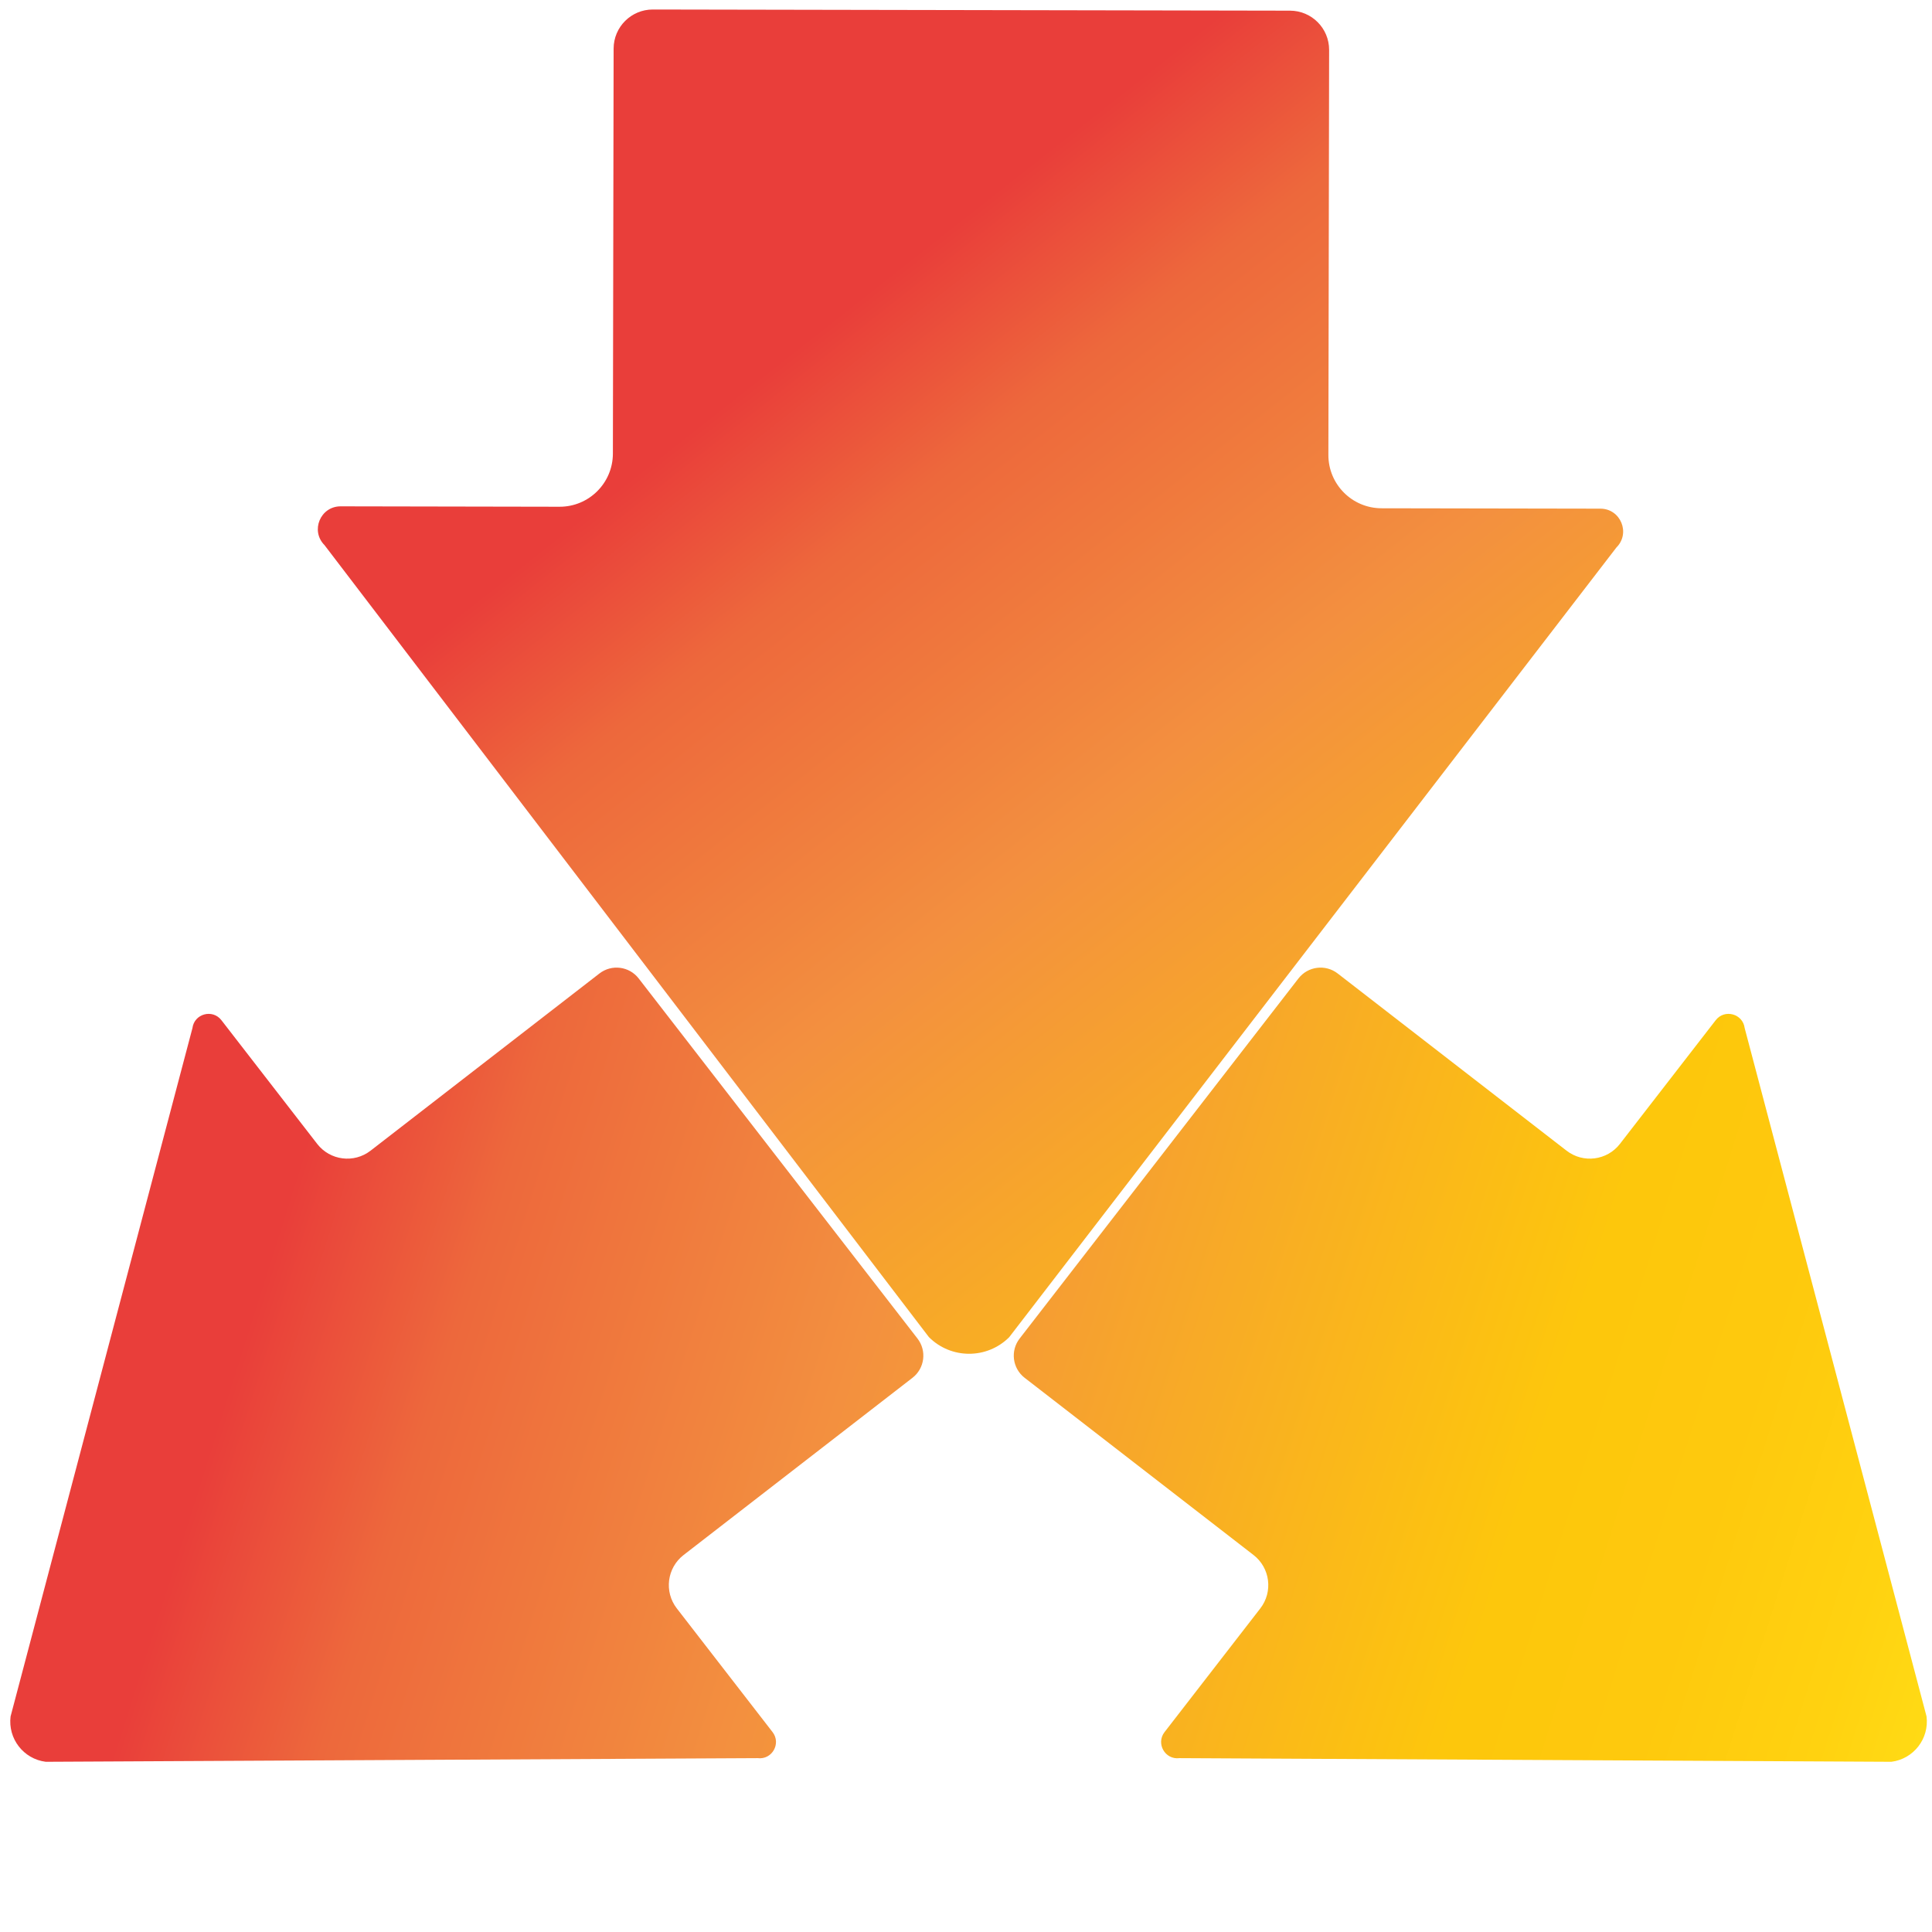
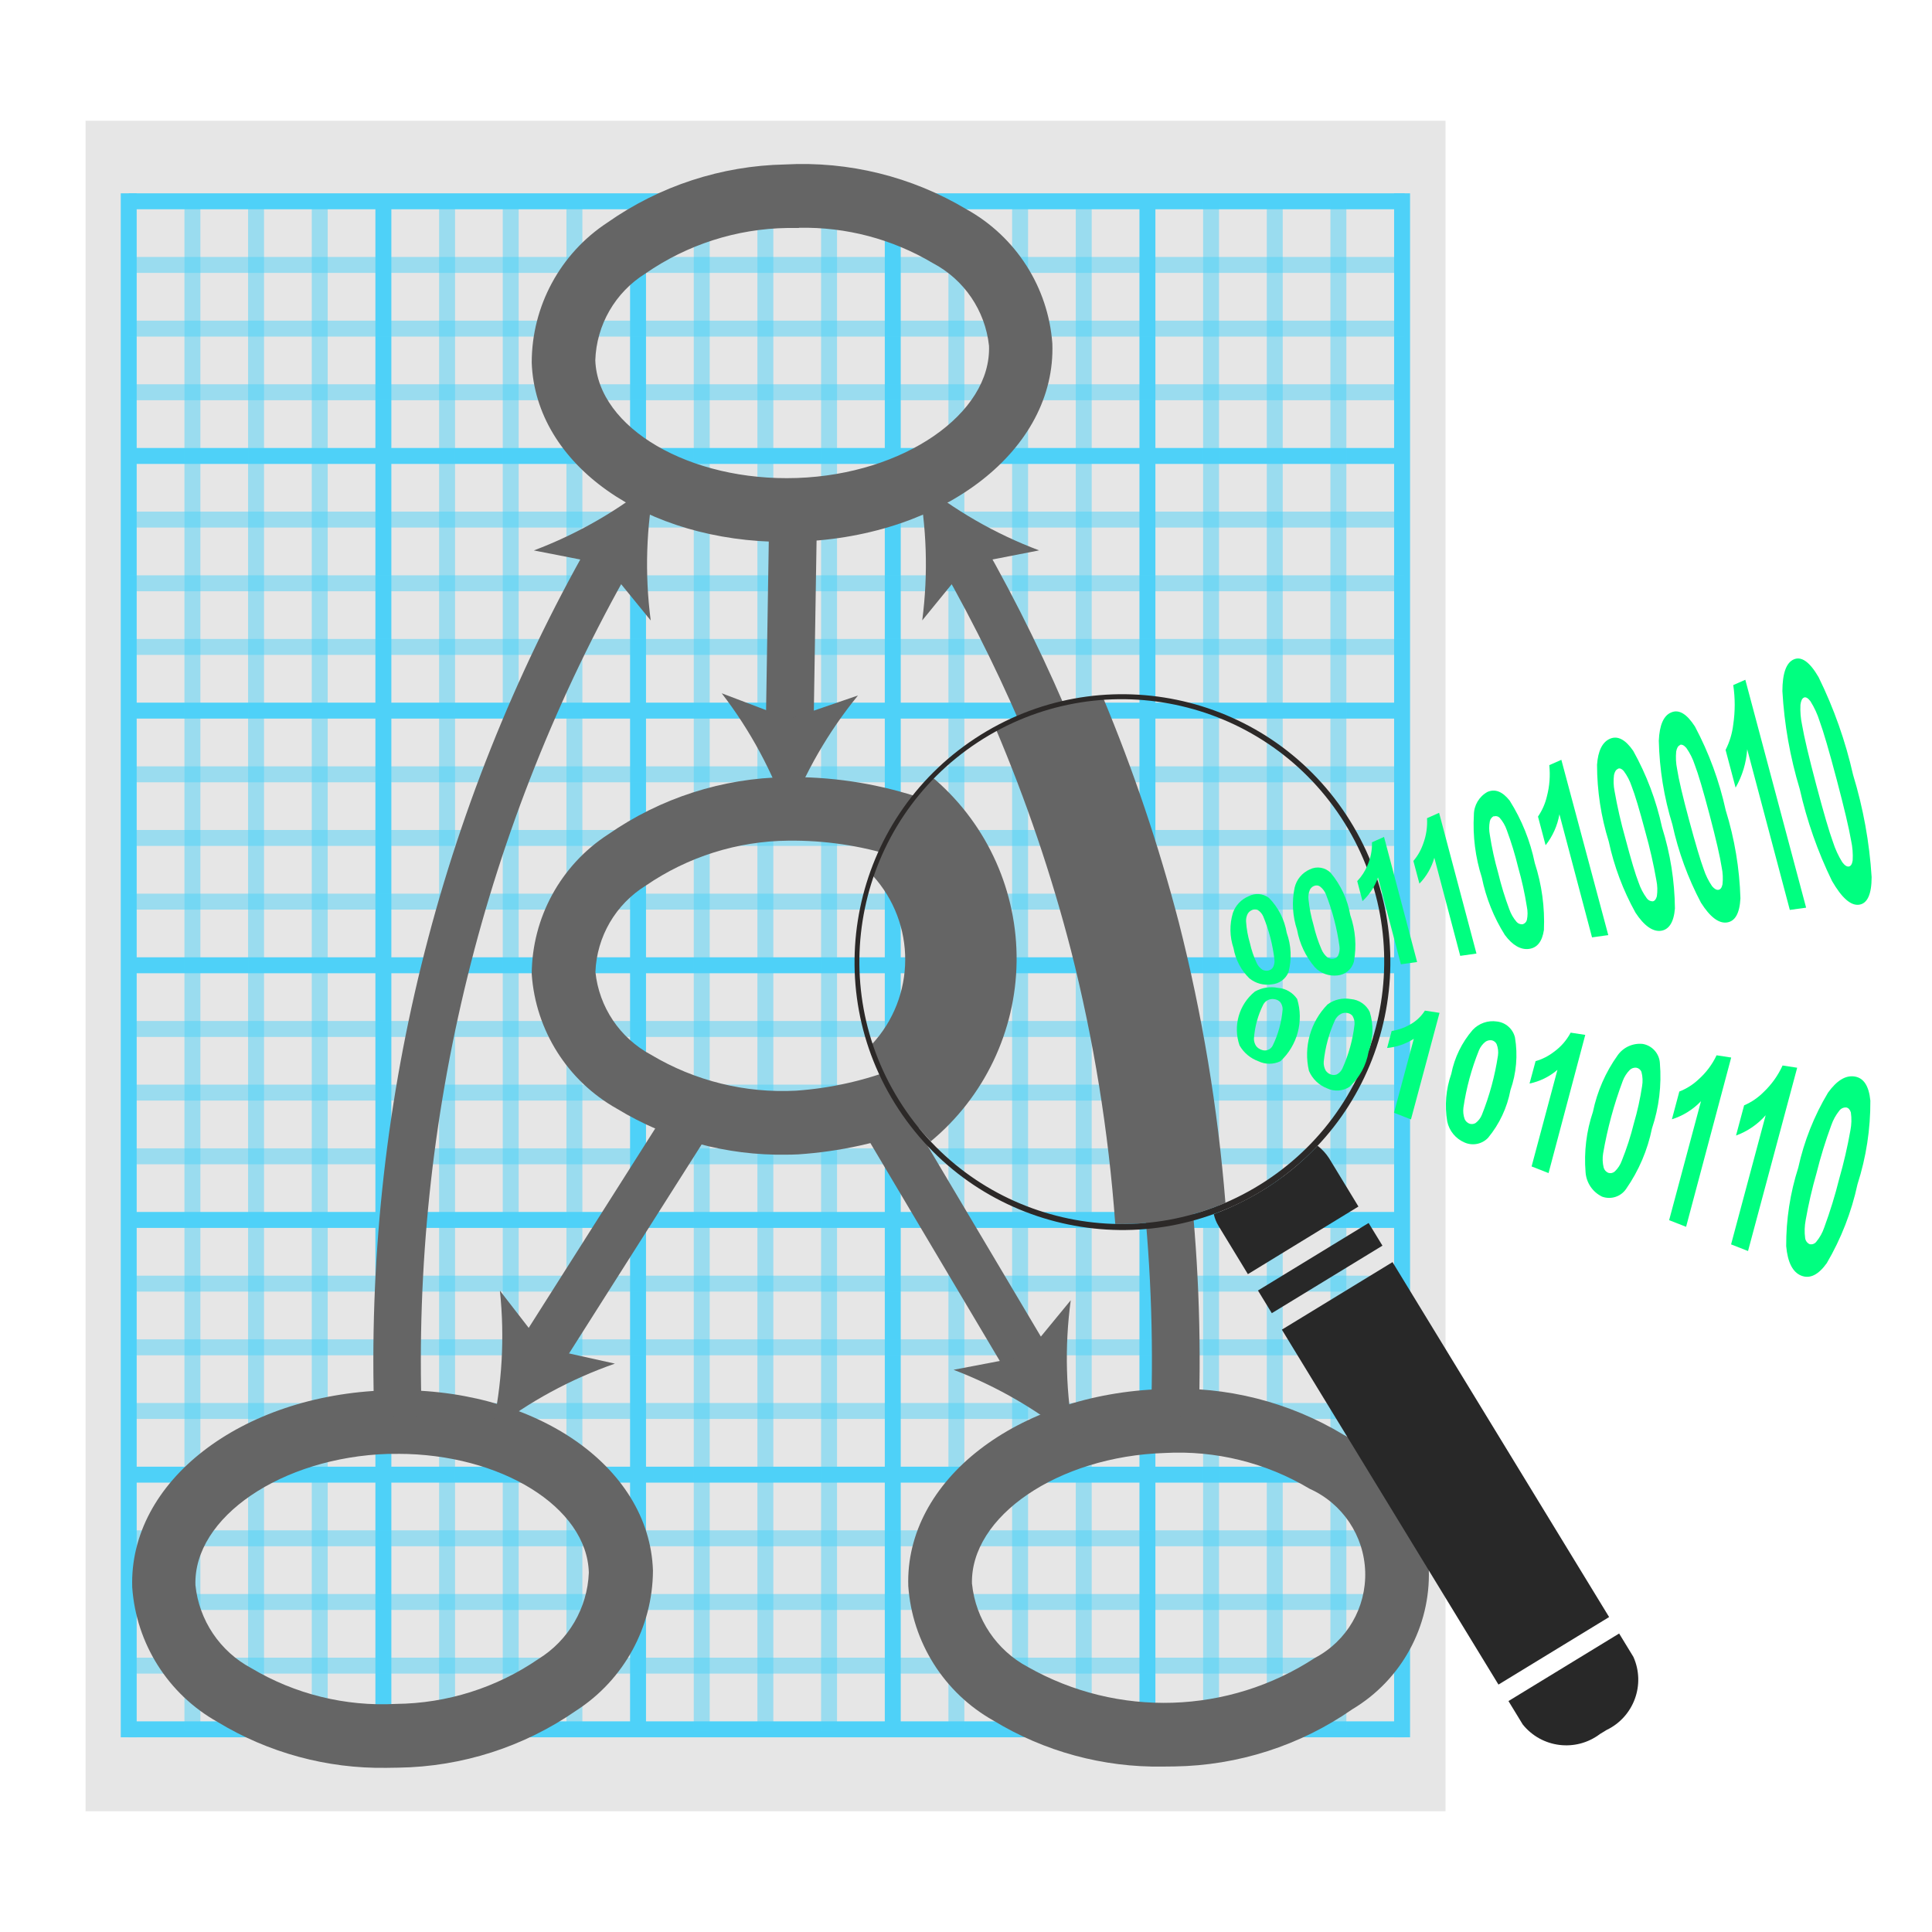
- <svg xmlns="http://www.w3.org/2000/svg" xmlns:xlink="http://www.w3.org/1999/xlink" version="1.1" id="Layer_1" x="0px" y="0px" width="100px" height="100px" viewBox="0 0 100 100" style="enable-background:new 0 0 100 100;" xml:space="preserve">
-   <defs id="defs41">
-     <linearGradient y2="5.269" x2="32.334" y1="95.702" x1="32.334" gradientUnits="userSpaceOnUse" id="SVGID_1_" gradientTransform="matrix(-0.5114735,-0.6606551,0.6606551,-0.5114735,17.50838,111.7542)">
-       <stop id="stop6" style="stop-color:#FFDE17" offset="0" />
-       <stop id="stop8" style="stop-color:#FFD210" offset="0.08" />
-       <stop id="stop10" style="stop-color:#FEC90D" offset="0.177" />
-       <stop id="stop12" style="stop-color:#FDC70C" offset="0.281" />
-       <stop id="stop14" style="stop-color:#F3903F" offset="0.668" />
-       <stop id="stop16" style="stop-color:#ED683C" offset="0.888" />
-       <stop id="stop18" style="stop-color:#E93E3A" offset="1" />
-     </linearGradient>
-     <linearGradient y2="3.738" x2="67.666" y1="94.171" x1="67.666" gradientUnits="userSpaceOnUse" id="SVGID_2_" gradientTransform="matrix(0.7958419,-0.6055044,0.6055044,0.7958419,-18.13153,59.12846)">
-       <stop id="stop23" style="stop-color:#FFDE17" offset="0" />
-       <stop id="stop25" style="stop-color:#FFD210" offset="0.08" />
-       <stop id="stop27" style="stop-color:#FEC90D" offset="0.177" />
-       <stop id="stop29" style="stop-color:#FDC70C" offset="0.281" />
-       <stop id="stop31" style="stop-color:#F3903F" offset="0.668" />
-       <stop id="stop33" style="stop-color:#ED683C" offset="0.888" />
-       <stop id="stop35" style="stop-color:#E93E3A" offset="1" />
-     </linearGradient>
-     <linearGradient y2="5.269" x2="32.334" y1="95.702" x1="32.334" gradientUnits="userSpaceOnUse" id="SVGID_1_-5" gradientTransform="matrix(0.6734565,-0.5760282,-0.5760282,-0.6734565,76.29616,117.2927)">
-       <stop id="stop6-0" style="stop-color:#FFDE17" offset="0" />
-       <stop id="stop8-0" style="stop-color:#FFD210" offset="0.08" />
-       <stop id="stop10-8" style="stop-color:#FEC90D" offset="0.177" />
-       <stop id="stop12-0" style="stop-color:#FDC70C" offset="0.281" />
-       <stop id="stop14-2" style="stop-color:#F3903F" offset="0.668" />
-       <stop id="stop16-2" style="stop-color:#ED683C" offset="0.888" />
-       <stop id="stop18-5" style="stop-color:#E93E3A" offset="1" />
-     </linearGradient>
-     <linearGradient y2="58.206" x2="32.797" y1="0.797" x1="32.821" gradientUnits="userSpaceOnUse" id="SVGID_1_-7" gradientTransform="matrix(-1.169075,-0.00213734,0.00213734,-1.169075,87.95543,70.14068)" spreadMethod="pad">
-       <stop id="stop6-9" style="stop-color:#FFDE17" offset="0" />
-       <stop id="stop8-02" style="stop-color:#FFD210" offset="0.08" />
-       <stop id="stop10-4" style="stop-color:#FEC90D" offset="0.177" />
-       <stop id="stop12-4" style="stop-color:#FDC70C" offset="0.281" />
-       <stop id="stop14-27" style="stop-color:#F3903F" offset="0.668" />
-       <stop id="stop16-7" style="stop-color:#ED683C" offset="0.888" />
-       <stop id="stop18-6" style="stop-color:#E93E3A" offset="1" />
-     </linearGradient>
-     <linearGradient y2="5.269" x2="32.334" y1="95.702" x1="32.334" gradientUnits="userSpaceOnUse" id="SVGID_1_-6" gradientTransform="matrix(0.5114735,-0.6606551,-0.6606551,-0.5114735,82.7565,111.7542)" xlink:href="#SVGID_1_">
-       <stop id="stop6-97" style="stop-color:#FFDE17" offset="0" />
-       <stop id="stop8-9" style="stop-color:#FFD210" offset="0.08" />
-       <stop id="stop10-40" style="stop-color:#FEC90D" offset="0.177" />
-       <stop id="stop12-6" style="stop-color:#FDC70C" offset="0.281" />
-       <stop id="stop14-4" style="stop-color:#F3903F" offset="0.668" />
-       <stop id="stop16-3" style="stop-color:#ED683C" offset="0.888" />
-       <stop id="stop18-4" style="stop-color:#E93E3A" offset="1" />
-     </linearGradient>
-     <linearGradient xlink:href="#SVGID_2_" id="linearGradient3519" x1="92.088" y1="86.567" x2="39.388" y2="11.866" gradientUnits="userSpaceOnUse" />
-     <linearGradient xlink:href="#SVGID_2_" id="linearGradient8109" gradientUnits="userSpaceOnUse" x1="50.588" y1="90.317" x2="49.138" y2="3.616" />
-   </defs>
-   <g id="g3508" style="fill-opacity:1;fill:url(#linearGradient3519)">
-     <path style="fill:url(#linearGradient3519);fill-opacity:1" d="m 31.027,50.387 -11.847,9.172 c -0.86,0.666 -2.097,0.509 -2.763,-0.352 l -4.957,-6.402 C 11.002,52.212 10.056,52.47 9.961,53.213 L 0.548,88.841 c -0.146,1.151 0.668,2.203 1.819,2.349 L 39.216,91.001 c 0.743,0.095 1.23,-0.756 0.771,-1.349 L 35.031,83.25 c -0.666,-0.86 -0.509,-2.097 0.352,-2.763 l 11.847,-9.172 c 0.633,-0.49 0.749,-1.4 0.259,-2.032 L 33.059,50.646 C 32.569,50.013 31.66,49.897 31.027,50.387 Z" id="path20" />
-     <path style="fill:url(#linearGradient8109);fill-opacity:1" d="m 31.761,2.515 -0.038,20.964 c -0.003,1.522 -1.238,2.753 -2.761,2.75 l -11.33,-0.021 c -1.049,-0.002 -1.576,1.264 -0.836,2.007 L 48.078,69.206 c 1.146,1.15 3.007,1.154 4.157,0.008 L 83.665,28.338 c 0.743,-0.74 0.22,-2.008 -0.829,-2.01 L 71.507,26.308 c -1.522,-0.003 -2.753,-1.238 -2.75,-2.761 L 68.795,2.583 C 68.797,1.463 67.891,0.554 66.772,0.552 L 33.792,0.492 C 32.672,0.49 31.763,1.395 31.761,2.515 Z" id="path20-49" />
-     <path style="fill:url(#linearGradient3519);fill-opacity:1" d="m 69.238,50.387 11.847,9.172 c 0.86,0.666 2.097,0.509 2.763,-0.352 l 4.957,-6.402 c 0.459,-0.593 1.405,-0.335 1.499,0.408 l 9.413,35.628 c 0.146,1.151 -0.668,2.203 -1.819,2.349 L 61.048,91.001 c -0.743,0.095 -1.23,-0.756 -0.771,-1.349 l 4.957,-6.402 c 0.666,-0.86 0.509,-2.097 -0.352,-2.763 l -11.847,-9.172 c -0.633,-0.49 -0.749,-1.4 -0.259,-2.032 L 67.206,50.646 c 0.49,-0.633 1.4,-0.749 2.032,-0.259 z" id="path20-7" />
+ <svg xmlns="http://www.w3.org/2000/svg" width="800px" height="800px" viewBox="0 0 32 32">
+   <polygon points="23.942 30 12.679 30 1.417 30 1.417 16 1.417 2 12.679 2 23.942 2 23.942 16 23.942 30" style="fill:#e6e6e6" />
+   <rect x="2.132" y="3.202" width="21.135" height="0.264" style="fill:#4ed1f8" />
+   <rect x="2.132" y="7.42" width="21.135" height="0.264" style="fill:#4ed1f8" />
+   <rect x="2.132" y="11.638" width="21.135" height="0.264" style="fill:#4ed1f8" />
+   <rect x="2.132" y="15.856" width="21.135" height="0.264" style="fill:#4ed1f8" />
+   <rect x="2.132" y="20.074" width="21.135" height="0.264" style="fill:#4ed1f8" />
+   <rect x="2.132" y="24.293" width="21.135" height="0.264" style="fill:#4ed1f8" />
+   <rect x="2.132" y="28.511" width="21.135" height="0.264" style="fill:#4ed1f8" />
+   <rect x="2" y="3.202" width="0.264" height="25.573" style="fill:#4ed1f8" />
+   <rect x="6.218" y="3.333" width="0.264" height="25.331" style="fill:#4ed1f8" />
+   <rect x="10.436" y="3.333" width="0.264" height="25.331" style="fill:#4ed1f8" />
+   <rect x="14.655" y="3.333" width="0.264" height="25.331" style="fill:#4ed1f8" />
+   <rect x="18.873" y="3.333" width="0.264" height="25.331" style="fill:#4ed1f8" />
+   <rect x="23.091" y="3.202" width="0.264" height="25.573" style="fill:#4ed1f8" />
+   <g style="opacity:0.5">
+     <rect x="2.132" y="27.456" width="21.135" height="0.264" style="fill:#4ed1f8" />
+     <rect x="2.132" y="26.402" width="21.135" height="0.264" style="fill:#4ed1f8" />
+     <rect x="2.132" y="25.347" width="21.135" height="0.264" style="fill:#4ed1f8" />
+     <rect x="2.132" y="23.238" width="21.135" height="0.264" style="fill:#4ed1f8" />
+     <rect x="2.132" y="22.184" width="21.135" height="0.264" style="fill:#4ed1f8" />
+     <rect x="2.132" y="21.129" width="21.135" height="0.264" style="fill:#4ed1f8" />
+     <rect x="2.132" y="19.02" width="21.135" height="0.264" style="fill:#4ed1f8" />
+     <rect x="2.132" y="17.965" width="21.135" height="0.264" style="fill:#4ed1f8" />
+     <rect x="2.132" y="16.911" width="21.135" height="0.264" style="fill:#4ed1f8" />
+     <rect x="2.132" y="14.802" width="21.135" height="0.264" style="fill:#4ed1f8" />
+     <rect x="2.132" y="13.747" width="21.135" height="0.264" style="fill:#4ed1f8" />
+     <rect x="2.132" y="12.693" width="21.135" height="0.264" style="fill:#4ed1f8" />
+     <rect x="2.132" y="10.583" width="21.135" height="0.264" style="fill:#4ed1f8" />
+     <rect x="2.132" y="9.529" width="21.135" height="0.264" style="fill:#4ed1f8" />
+     <rect x="2.132" y="8.474" width="21.135" height="0.264" style="fill:#4ed1f8" />
+     <rect x="2.132" y="6.365" width="21.135" height="0.264" style="fill:#4ed1f8" />
+     <rect x="2.132" y="5.311" width="21.135" height="0.264" style="fill:#4ed1f8" />
+     <rect x="2.132" y="4.256" width="21.135" height="0.264" style="fill:#4ed1f8" />
  </g>
+   <g style="opacity:0.5">
+     <rect x="22.036" y="3.333" width="0.264" height="25.331" style="fill:#4ed1f8" />
+     <rect x="20.982" y="3.333" width="0.264" height="25.331" style="fill:#4ed1f8" />
+     <rect x="19.927" y="3.333" width="0.264" height="25.331" style="fill:#4ed1f8" />
+     <rect x="17.818" y="3.333" width="0.264" height="25.331" style="fill:#4ed1f8" />
+     <rect x="16.764" y="3.333" width="0.264" height="25.331" style="fill:#4ed1f8" />
+     <rect x="15.709" y="3.333" width="0.264" height="25.331" style="fill:#4ed1f8" />
+     <rect x="13.6" y="3.333" width="0.264" height="25.331" style="fill:#4ed1f8" />
+     <rect x="12.545" y="3.333" width="0.264" height="25.331" style="fill:#4ed1f8" />
+     <rect x="11.491" y="3.333" width="0.264" height="25.331" style="fill:#4ed1f8" />
+     <rect x="9.382" y="3.333" width="0.264" height="25.331" style="fill:#4ed1f8" />
+     <rect x="8.327" y="3.333" width="0.264" height="25.331" style="fill:#4ed1f8" />
+     <rect x="7.273" y="3.333" width="0.264" height="25.331" style="fill:#4ed1f8" />
+     <rect x="5.164" y="3.333" width="0.264" height="25.331" style="fill:#4ed1f8" />
+     <rect x="4.109" y="3.333" width="0.264" height="25.331" style="fill:#4ed1f8" />
+     <rect x="3.055" y="3.333" width="0.264" height="25.331" style="fill:#4ed1f8" />
+   </g>
+   <path d="M13,8.976c-2.308,0-4.131-1.274-4.193-2.969h0a2.775,2.775,0,0,1,1.253-2.32,5.3,5.3,0,0,1,2.943-.963,5.294,5.294,0,0,1,3.006.743,2.775,2.775,0,0,1,1.421,2.221c.065,1.752-1.779,3.194-4.2,3.283C13.158,8.974,13.08,8.976,13,8.976Zm.232-5.2q-.095,0-.19,0a4.238,4.238,0,0,0-2.354.756,1.761,1.761,0,0,0-.828,1.435C9.9,7.09,11.428,7.978,13.2,7.917s3.223-1.069,3.181-2.191a1.761,1.761,0,0,0-.932-1.369A4.165,4.165,0,0,0,13.234,3.773Z" style="fill:#656565" />
+   <path d="M6.4,29.281A5.238,5.238,0,0,1,3.6,28.519a2.775,2.775,0,0,1-1.41-2.229c-.056-1.752,1.8-3.185,4.213-3.262s4.356,1.236,4.412,2.988A2.775,2.775,0,0,1,9.548,28.33a5.3,5.3,0,0,1-2.948.948Q6.5,29.281,6.4,29.281Zm.186-5.2-.156,0c-1.766.056-3.229,1.052-3.193,2.174a1.761,1.761,0,0,0,.924,1.374,4.235,4.235,0,0,0,2.4.593,4.235,4.235,0,0,0,2.357-.744,1.761,1.761,0,0,0,.835-1.43C9.724,24.961,8.29,24.08,6.591,24.08Z" style="fill:#656565" />
+   <path d="M19.261,29.26a5.238,5.238,0,0,1-2.807-.762,2.775,2.775,0,0,1-1.41-2.229h0c-.055-1.752,1.8-3.185,4.213-3.262a5.3,5.3,0,0,1,3,.759A2.6,2.6,0,0,1,22.4,28.31a5.3,5.3,0,0,1-2.948.948Q19.358,29.26,19.261,29.26ZM16.1,26.236a1.761,1.761,0,0,0,.924,1.374,4.57,4.57,0,0,0,4.757-.151,1.558,1.558,0,0,0-.089-2.8,4.226,4.226,0,0,0-2.4-.593c-1.766.056-3.228,1.052-3.193,2.174Z" style="fill:#656565" />
+   <path d="M6.2,23.477A27.4,27.4,0,0,1,9.769,8.986l.687.391A26.609,26.609,0,0,0,6.986,23.45Z" style="fill:#656565" />
+   <path d="M10.853,7.957a7.171,7.171,0,0,0-.075,2.32l-.758-.93-1.178-.23A7.165,7.165,0,0,0,10.853,7.957Z" style="fill:#656565" />
+   <path d="M19.854,23.477l-.79-.027a26.59,26.59,0,0,0-.915-7.884,26.624,26.624,0,0,0-2.554-6.189l.687-.391a27.423,27.423,0,0,1,2.63,6.373A27.372,27.372,0,0,1,19.854,23.477Z" style="fill:#656565" />
+   <path d="M15.2,7.957a7.171,7.171,0,0,0,2.011,1.159l-1.178.23-.758.93A7.165,7.165,0,0,0,15.2,7.957Z" style="fill:#656565" />
+   <rect x="11.348" y="9.945" width="3.515" height="0.791" transform="matrix(0.016, -1, 1, 0.016, 2.557, 23.279)" style="fill:#656565" />
+   <path d="M13.054,13.529a7.171,7.171,0,0,0-1.1-2.046l1.122.426,1.135-.39A7.165,7.165,0,0,0,13.054,13.529Z" style="fill:#656565" />
+   <rect x="7.809" y="20.081" width="4.757" height="0.791" transform="translate(-12.56 18.108) rotate(-57.603)" style="fill:#656565" />
+   <path d="M8.147,23.694a7.171,7.171,0,0,0,.133-2.317l.734.949,1.171.26A7.165,7.165,0,0,0,8.147,23.694Z" style="fill:#656565" />
+   <rect x="15.418" y="18.051" width="0.791" height="4.919" transform="translate(-8.257 10.951) rotate(-30.708)" style="fill:#656565" />
+   <path d="M17.8,23.856a7.171,7.171,0,0,0-2.006-1.168l1.179-.225.762-.927A7.165,7.165,0,0,0,17.8,23.856Z" style="fill:#656565" />
+   <path d="M13.024,19.125a5.238,5.238,0,0,1-2.807-.762,2.775,2.775,0,0,1-1.41-2.229,2.775,2.775,0,0,1,1.266-2.314,5.3,5.3,0,0,1,2.948-.948,6.712,6.712,0,0,1,2.134.313l-.331,1a5.668,5.668,0,0,0-1.769-.261,4.238,4.238,0,0,0-2.358.744,1.761,1.761,0,0,0-.835,1.43,1.761,1.761,0,0,0,.924,1.374,4.242,4.242,0,0,0,2.4.593,5.7,5.7,0,0,0,1.678-.378l.378.985a6.844,6.844,0,0,1-2.022.448Q13.121,19.125,13.024,19.125Z" style="fill:#656565" />
+   <path d="M15.435,12.876a4.338,4.338,0,0,0-.984,1.622,2.064,2.064,0,0,1-.016,2.806,4.4,4.4,0,0,0,.982,1.6,3.932,3.932,0,0,0,.078-5.986C15.476,12.9,15.454,12.893,15.435,12.876Z" style="fill:#656565" />
+   <path d="M19.525,15.278a27.931,27.931,0,0,0-1.263-3.742,4.376,4.376,0,0,0-1.777.517,26.063,26.063,0,0,1,1.253,3.685,26.038,26.038,0,0,1,.734,4.534,4.347,4.347,0,0,0,1.825-.351A27.9,27.9,0,0,0,19.525,15.278Z" style="fill:#656565" />
+   <path d="M16.153,12.229A4.437,4.437,0,1,0,22.3,13.5,4.437,4.437,0,0,0,16.153,12.229Zm4.812,7.332a4.346,4.346,0,1,1,1.249-6.018A4.346,4.346,0,0,1,20.965,19.561Z" style="fill:#2c2928" />
+   <path d="M22.015,19.186a.822.822,0,0,0-.192-.209,4.347,4.347,0,0,1-.333.319,4.522,4.522,0,0,1-.446.337,4.73,4.73,0,0,1-.94.477.669.669,0,0,0,.031.1.64.64,0,0,0,.047.094l.487.8L22.5,19.984Z" style="fill:#282828" />
+   <rect x="20.793" y="20.784" width="2.147" height="0.44" transform="translate(-7.74 14.465) rotate(-31.394)" style="fill:#282828" />
+   <rect x="22.868" y="20.96" width="2.147" height="6.887" transform="translate(-9.207 16.044) rotate(-31.394)" style="fill:#282828" />
+   <path d="M27.054,27.443l-.236-.387-1.833,1.119.236.387a.924.924,0,0,0,1.279.159l.11-.067A.924.924,0,0,0,27.054,27.443Z" style="fill:#282828" />
+   <path d="M20.68,14.845a.315.315,0,0,1,.338.027,1.078,1.078,0,0,1,.294.578,1.1,1.1,0,0,1,.029.654.327.327,0,0,1-.278.2.468.468,0,0,1-.37-.1.922.922,0,0,1-.262-.5.955.955,0,0,1-.01-.585A.466.466,0,0,1,20.68,14.845Zm.06.227a.149.149,0,0,0-.074.063.247.247,0,0,0-.027.132,1.626,1.626,0,0,0,.064.355,1.592,1.592,0,0,0,.112.329.268.268,0,0,0,.094.11.142.142,0,0,0,.094.015.121.121,0,0,0,.078-.048.211.211,0,0,0,.028-.128,2.643,2.643,0,0,0-.186-.722.235.235,0,0,0-.093-.107A.116.116,0,0,0,20.739,15.072Z" style="fill:#00ff80" />
+   <path d="M21.694,14.4a.3.3,0,0,1,.346.057,1.493,1.493,0,0,1,.325.7,1.521,1.521,0,0,1,.06.771.31.31,0,0,1-.27.228.446.446,0,0,1-.379-.137,1.31,1.31,0,0,1-.292-.617,1.341,1.341,0,0,1-.041-.7A.441.441,0,0,1,21.694,14.4Zm.072.273a.136.136,0,0,0-.072.069.315.315,0,0,0-.021.155,2.351,2.351,0,0,0,.084.427,2.31,2.31,0,0,0,.131.4.347.347,0,0,0,.1.135.13.13,0,0,0,.1.021.11.11,0,0,0,.076-.054.275.275,0,0,0,.022-.15,3.773,3.773,0,0,0-.224-.862.311.311,0,0,0-.1-.132A.1.1,0,0,0,21.766,14.674Z" style="fill:#00ff80" />
+   <path d="M23.472,15.934l-.269.038-.379-1.439a.955.955,0,0,1-.257.392l-.087-.331a.841.841,0,0,0,.169-.26.874.874,0,0,0,.075-.383l.2-.089Z" style="fill:#00ff80" />
+   <path d="M24.455,15.794l-.269.038-.429-1.625a1,1,0,0,1-.247.429l-.1-.376a.874.874,0,0,0,.162-.284,1.028,1.028,0,0,0,.064-.424l.2-.089Z" style="fill:#00ff80" />
+   <path d="M24.636,13.117c.127-.055.249-.008.369.144a3.11,3.11,0,0,1,.416,1.034,3.143,3.143,0,0,1,.151,1.11c-.029.19-.111.294-.247.312s-.272-.059-.4-.231a2.855,2.855,0,0,1-.381-.95,2.871,2.871,0,0,1-.132-1.039A.437.437,0,0,1,24.636,13.117Zm.107.4a.124.124,0,0,0-.067.088.584.584,0,0,0,0,.221,5.218,5.218,0,0,0,.139.635,5.153,5.153,0,0,0,.184.6.66.66,0,0,0,.12.208.118.118,0,0,0,.1.04.1.1,0,0,0,.071-.072.528.528,0,0,0,0-.216,5.442,5.442,0,0,0-.144-.653,5.447,5.447,0,0,0-.189-.619.612.612,0,0,0-.119-.205A.093.093,0,0,0,24.743,13.522Z" style="fill:#00ff80" />
+   <path d="M26.638,15.488l-.269.038-.54-2.039A1.151,1.151,0,0,1,25.6,14l-.126-.475a.99.99,0,0,0,.148-.337,1.436,1.436,0,0,0,.039-.515l.2-.088Z" style="fill:#00ff80" />
+   <path d="M26.666,12.236c.127-.055.255.012.385.2a4.584,4.584,0,0,1,.478,1.268,4.62,4.62,0,0,1,.213,1.343c-.018.229-.1.352-.232.37s-.278-.081-.421-.3a4.284,4.284,0,0,1-.443-1.179,4.283,4.283,0,0,1-.194-1.272C26.468,12.438,26.539,12.291,26.666,12.236Zm.131.5q-.046.018-.064.1a.829.829,0,0,0,.009.266,7.856,7.856,0,0,0,.178.779q.143.541.221.738a.947.947,0,0,0,.134.258.119.119,0,0,0,.1.052q.048-.009.068-.085a.762.762,0,0,0-.008-.262,8.117,8.117,0,0,0-.182-.8q-.148-.557-.227-.757a.892.892,0,0,0-.133-.256Q26.843,12.714,26.8,12.732Z" style="fill:#00ff80" />
+   <path d="M27.681,11.8c.127-.055.257.023.393.234a5.431,5.431,0,0,1,.509,1.385,5.467,5.467,0,0,1,.244,1.46c-.013.249-.088.381-.224.4s-.281-.092-.43-.328a5.11,5.11,0,0,1-.473-1.294,5.1,5.1,0,0,1-.225-1.388C27.486,12.008,27.555,11.851,27.681,11.8Zm.144.542q-.046.018-.062.106a.97.97,0,0,0,.015.289q.04.259.2.851t.24.807a1.112,1.112,0,0,0,.14.284q.057.067.106.059t.066-.091a.9.9,0,0,0-.014-.284q-.04-.26-.2-.867t-.245-.827a1.053,1.053,0,0,0-.14-.281Q27.871,12.32,27.825,12.338Z" style="fill:#00ff80" />
+   <path d="M29.915,15.034l-.27.037-.706-2.661a1.478,1.478,0,0,1-.192.636l-.166-.625A1.248,1.248,0,0,0,28.708,12a2.214,2.214,0,0,0,0-.653l.2-.088Z" style="fill:#00ff80" />
+   <path d="M29.712,10.921c.127-.054.263.043.409.294a7.345,7.345,0,0,1,.572,1.619A7.382,7.382,0,0,1,31,14.527c0,.288-.072.44-.209.458s-.286-.114-.447-.393a6.984,6.984,0,0,1-.535-1.524,6.944,6.944,0,0,1-.287-1.621C29.523,11.151,29.586,10.975,29.712,10.921Zm.168.633q-.046.018-.059.119a1.287,1.287,0,0,0,.027.334q.051.3.235.994t.277.946a1.484,1.484,0,0,0,.154.334q.06.08.109.071t.063-.1a1.2,1.2,0,0,0-.026-.33q-.051-.3-.239-1.011t-.282-.965a1.42,1.42,0,0,0-.153-.332Q29.926,11.536,29.88,11.553Z" style="fill:#00ff80" />
+   <path d="M21.167,16.362a.422.422,0,0,1,.318.185,1.005,1.005,0,0,1-.277,1.03.42.42,0,0,1-.366,0,.59.59,0,0,1-.311-.261.808.808,0,0,1,.254-.893A.561.561,0,0,1,21.167,16.362Zm-.051.189a.175.175,0,0,0-.192.087,1.487,1.487,0,0,0-.155.567.216.216,0,0,0,.039.124.191.191,0,0,0,.084.058.145.145,0,0,0,.188-.069,1.666,1.666,0,0,0,.164-.6.189.189,0,0,0-.04-.121A.163.163,0,0,0,21.117,16.551Z" style="fill:#00ff80" />
+   <path d="M22.376,16.548a.382.382,0,0,1,.311.212,1.024,1.024,0,0,1-.019.66,1.022,1.022,0,0,1-.315.581.38.38,0,0,1-.373.025.533.533,0,0,1-.3-.29,1.189,1.189,0,0,1,.309-1.1A.5.5,0,0,1,22.376,16.548Zm-.062.23a.167.167,0,0,0-.1.013.235.235,0,0,0-.1.1,2.219,2.219,0,0,0-.189.694.269.269,0,0,0,.033.147.167.167,0,0,0,.083.064.143.143,0,0,0,.1,0,.206.206,0,0,0,.094-.1,2.436,2.436,0,0,0,.2-.727.24.24,0,0,0-.034-.144A.141.141,0,0,0,22.314,16.778Z" style="fill:#00ff80" />
+   <path d="M23.37,18.541l-.281-.11.328-1.225a1,1,0,0,1-.442.152l.075-.281a.881.881,0,0,0,.292-.1.68.68,0,0,0,.259-.238l.242.037Z" style="fill:#00ff80" />
+   <path d="M24.793,16.919a.348.348,0,0,1,.3.266,1.751,1.751,0,0,1-.075.87,1.749,1.749,0,0,1-.371.791.345.345,0,0,1-.388.078.488.488,0,0,1-.288-.348,1.587,1.587,0,0,1,.067-.79,1.577,1.577,0,0,1,.354-.727A.457.457,0,0,1,24.793,16.919Zm-.084.312a.143.143,0,0,0-.107.025.353.353,0,0,0-.106.141,4.126,4.126,0,0,0-.257.948.408.408,0,0,0,.021.192.143.143,0,0,0,.08.075.12.12,0,0,0,.1-.011.318.318,0,0,0,.105-.137,4.418,4.418,0,0,0,.266-.981.374.374,0,0,0-.022-.189A.119.119,0,0,0,24.71,17.231Z" style="fill:#00ff80" />
+   <path d="M25.649,19.43l-.281-.11.428-1.6a1.033,1.033,0,0,1-.462.227l.1-.371a.9.9,0,0,0,.3-.151.93.93,0,0,0,.281-.321l.242.037Z" style="fill:#00ff80" />
+   <path d="M27.211,17.291a.344.344,0,0,1,.282.319,2.692,2.692,0,0,1-.131,1.08,2.69,2.69,0,0,1-.427,1,.34.34,0,0,1-.4.13.487.487,0,0,1-.273-.405,2.494,2.494,0,0,1,.122-1,2.47,2.47,0,0,1,.41-.937A.451.451,0,0,1,27.211,17.291Zm-.106.394a.133.133,0,0,0-.11.036.509.509,0,0,0-.117.182,6.622,6.622,0,0,0-.325,1.2.591.591,0,0,0,.009.237.133.133,0,0,0,.077.086.11.11,0,0,0,.107-.023.465.465,0,0,0,.116-.178,4.639,4.639,0,0,0,.2-.619,4.658,4.658,0,0,0,.136-.615.552.552,0,0,0-.01-.235A.11.11,0,0,0,27.105,17.685Z" style="fill:#00ff80" />
+   <path d="M27.927,20.32l-.281-.11.528-1.971a1.134,1.134,0,0,1-.482.3l.123-.46a.972.972,0,0,0,.317-.2,1.248,1.248,0,0,0,.3-.4l.242.037Z" style="fill:#00ff80" />
+   <path d="M28.953,20.721l-.281-.11.573-2.139a1.2,1.2,0,0,1-.491.336l.134-.5a1.02,1.02,0,0,0,.323-.22,1.413,1.413,0,0,0,.314-.44l.242.037Z" style="fill:#00ff80" />
+   <path d="M30.717,17.83c.151.023.238.155.262.4a4.436,4.436,0,0,1-.213,1.385,4.434,4.434,0,0,1-.509,1.307c-.14.195-.28.263-.422.207s-.226-.22-.25-.489a4.194,4.194,0,0,1,.2-1.3,4.143,4.143,0,0,1,.492-1.241C30.42,17.9,30.566,17.807,30.717,17.83Zm-.137.513a.132.132,0,0,0-.115.053.8.8,0,0,0-.133.241,7.587,7.587,0,0,0-.244.791,7.539,7.539,0,0,0-.18.779.93.93,0,0,0-.009.3.131.131,0,0,0,.073.1.108.108,0,0,0,.111-.039.742.742,0,0,0,.132-.237,7.8,7.8,0,0,0,.248-.806,7.835,7.835,0,0,0,.185-.8.884.884,0,0,0,.008-.3Q30.633,18.353,30.58,18.343Z" style="fill:#00ff80" />
</svg>
